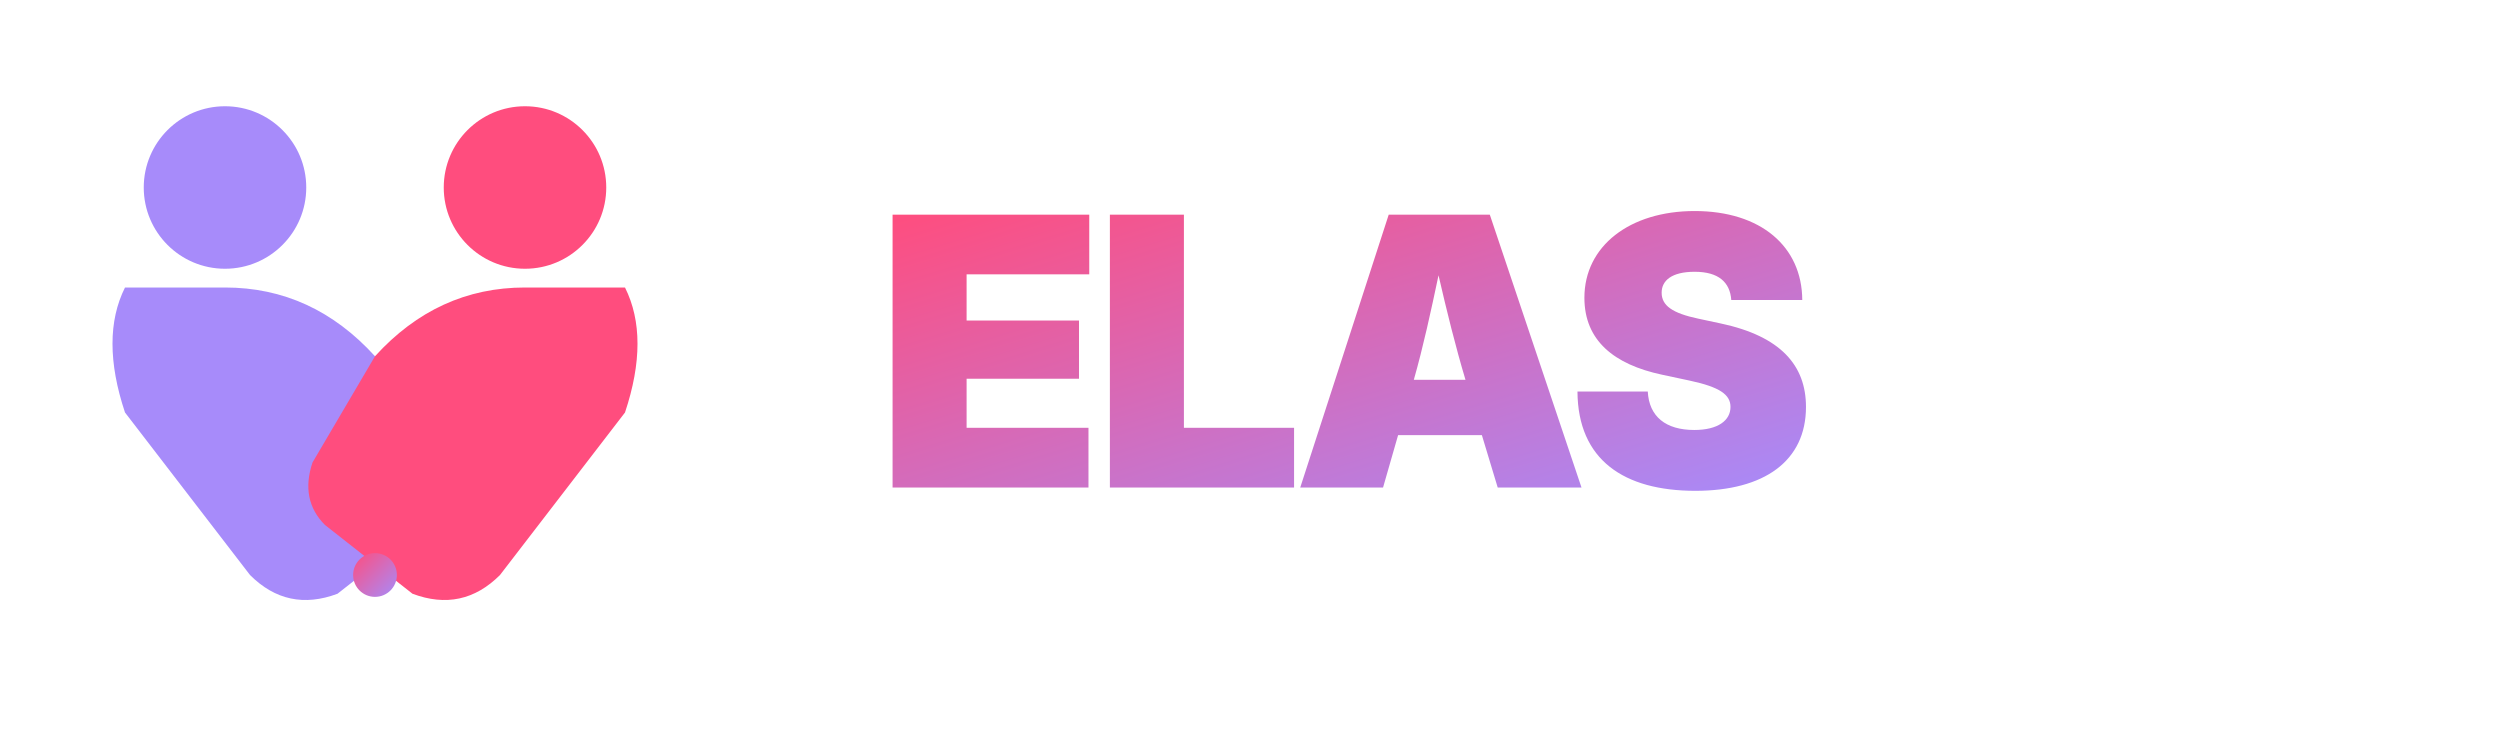
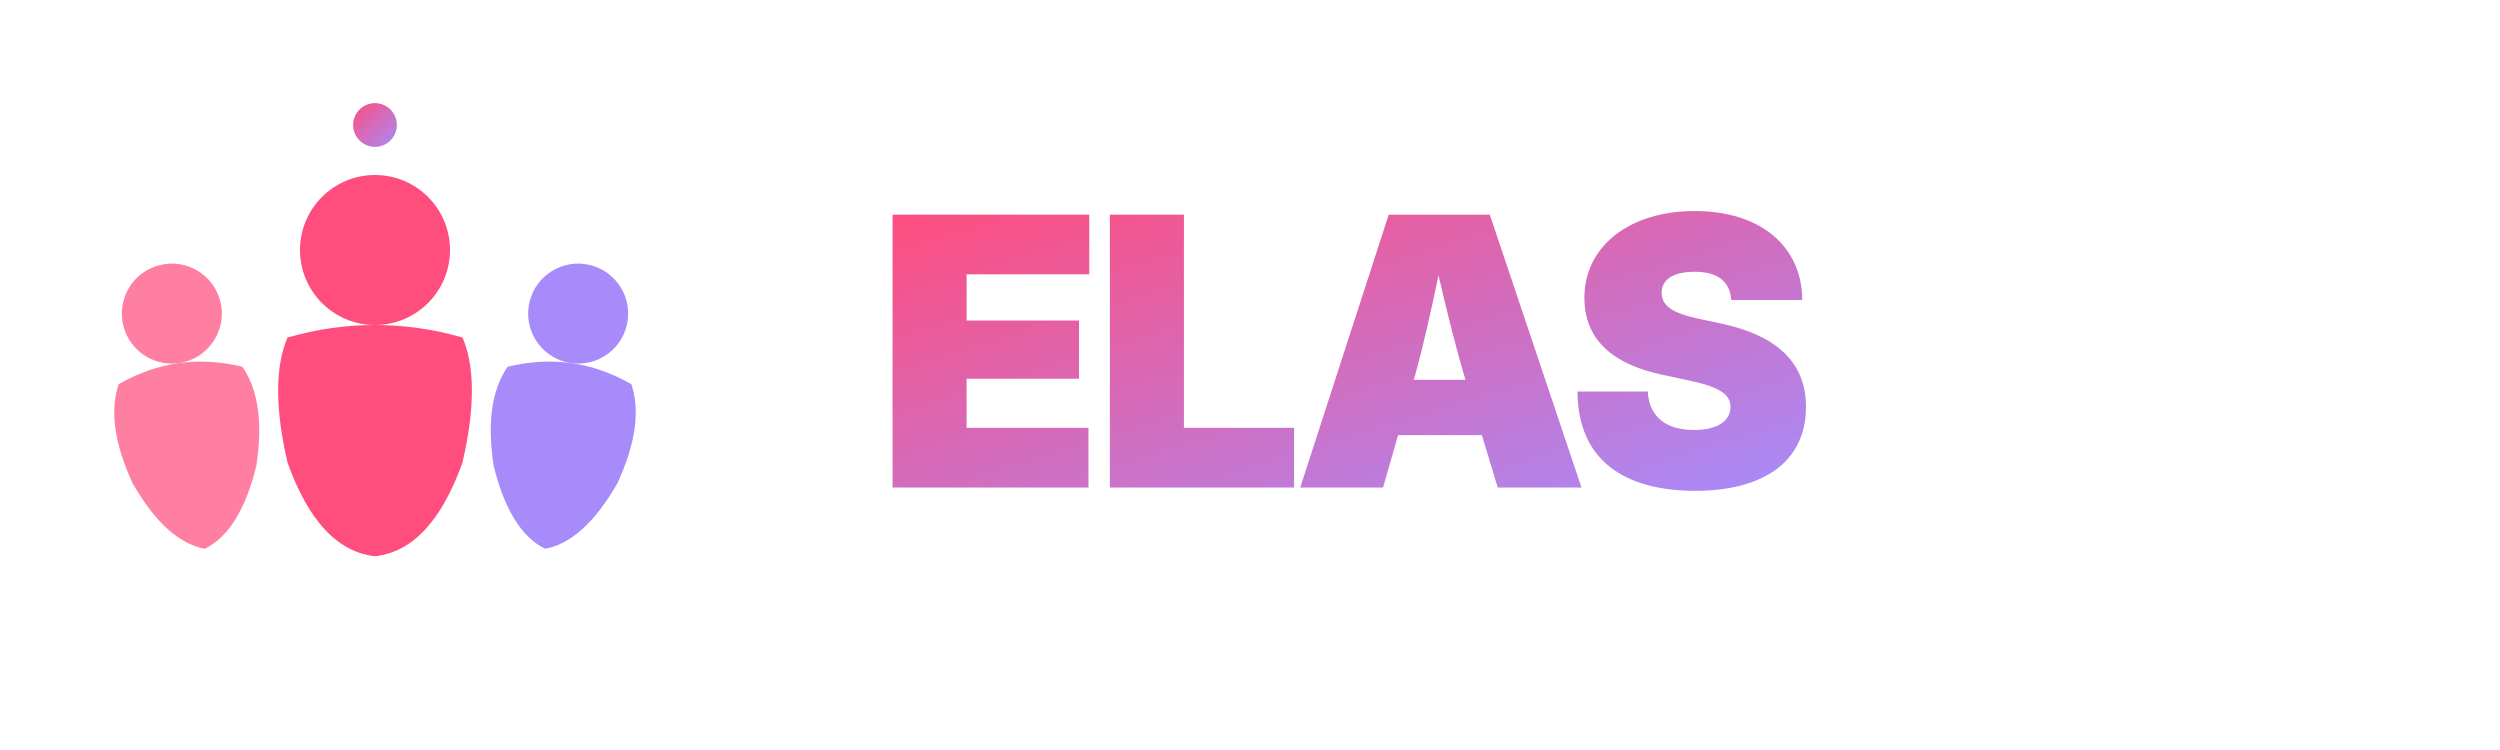
<svg xmlns="http://www.w3.org/2000/svg" viewBox="0 0 400 120" width="400" height="120">
  <defs>
    <linearGradient id="elasGradient" x1="0%" y1="0%" x2="100%" y2="100%">
      <stop offset="0%" stop-color="#FF4D7E" />
      <stop offset="100%" stop-color="#A78BFA" />
    </linearGradient>
  </defs>
-   <g transform="translate(60, 60)">
-     <circle cx="-24" cy="-30" r="13" fill="#A78BFA" />
-     <path d="M -40 -14 Q -44 -6, -40 6 L -20 32 Q -14 38, -6 35 L 8 24 Q 12 20, 10 14 L 0 -3 Q -10 -14, -24 -14 Z" fill="#A78BFA" />
-     <circle cx="24" cy="-30" r="13" fill="#FF4D7E" />
-     <path d="M 40 -14 Q 44 -6, 40 6 L 20 32 Q 14 38, 6 35 L -8 24 Q -12 20, -10 14 L 0 -3 Q 10 -14, 24 -14 Z" fill="#FF4D7E" />
-     <circle cx="0" cy="32" r="3.5" fill="url(#elasGradient)" />
+   <g transform="translate(60, 64)">
+     <g transform="translate(-30, 4) rotate(-8)">
+       <circle cx="0" cy="-18" r="8" fill="#FF7FA3" />
+       <path d="M -10 -8 Q -13 -2, -10 8 Q -6 18, 0 20 Q 6 18, 10 8 Q 13 -2, 10 -8 Q 5 -10, 0 -10 Q -5 -10, -10 -8 Z" fill="#FF7FA3" />
+     </g>
+     <g transform="translate(0, 0)">
+       <circle cx="0" cy="-24" r="12" fill="#FF4D7E" />
+       <path d="M -14 -10 Q -17 -3, -14 10 Q -9 24, 0 25 Q 9 24, 14 10 Q 17 -3, 14 -10 Q 7 -12, 0 -12 Q -7 -12, -14 -10 Z" fill="#FF4D7E" />
+     </g>
+     <g transform="translate(30, 4) rotate(8)">
+       <circle cx="0" cy="-18" r="8" fill="#A78BFA" />
+       <path d="M -10 -8 Q -13 -2, -10 8 Q -6 18, 0 20 Q 6 18, 10 8 Q 13 -2, 10 -8 Q 5 -10, 0 -10 Q -5 -10, -10 -8 Z" fill="#A78BFA" />
+     </g>
+     <circle cx="0" cy="-44" r="3.5" fill="url(#elasGradient)" />
  </g>
  <text x="140" y="78" font-family="Inter, -apple-system, BlinkMacSystemFont, 'Segoe UI', Helvetica, Arial, sans-serif" font-size="60" font-weight="900" fill="url(#elasGradient)" letter-spacing="-2">ELAS</text>
</svg>
